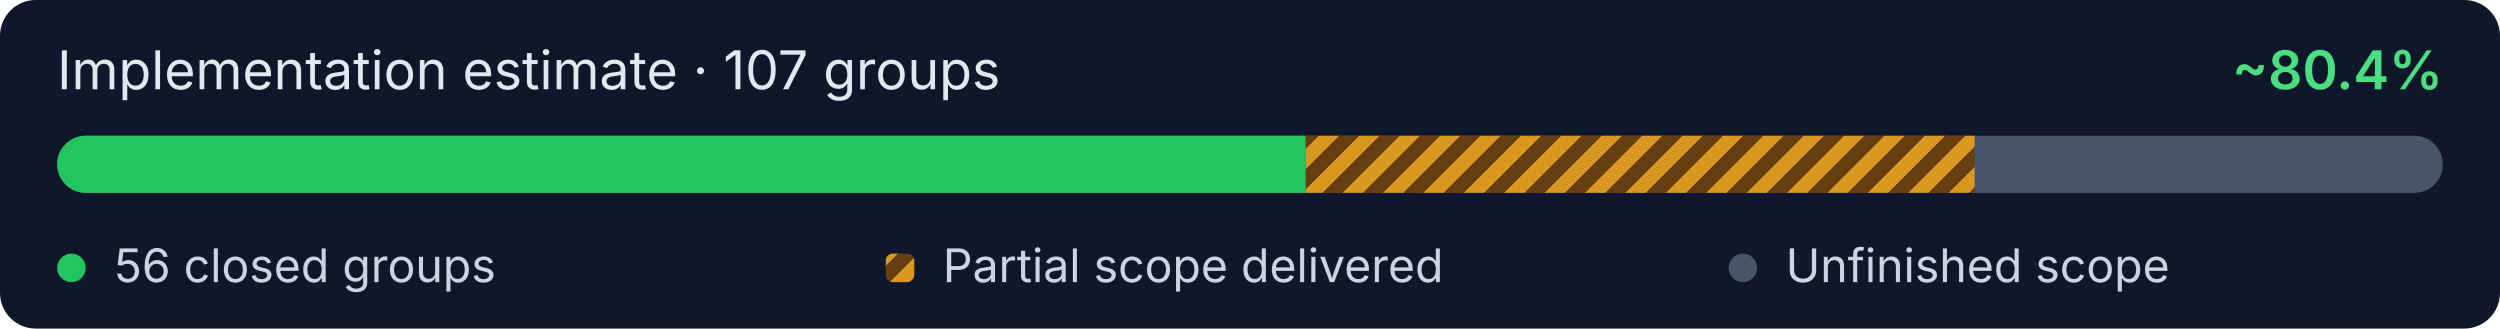
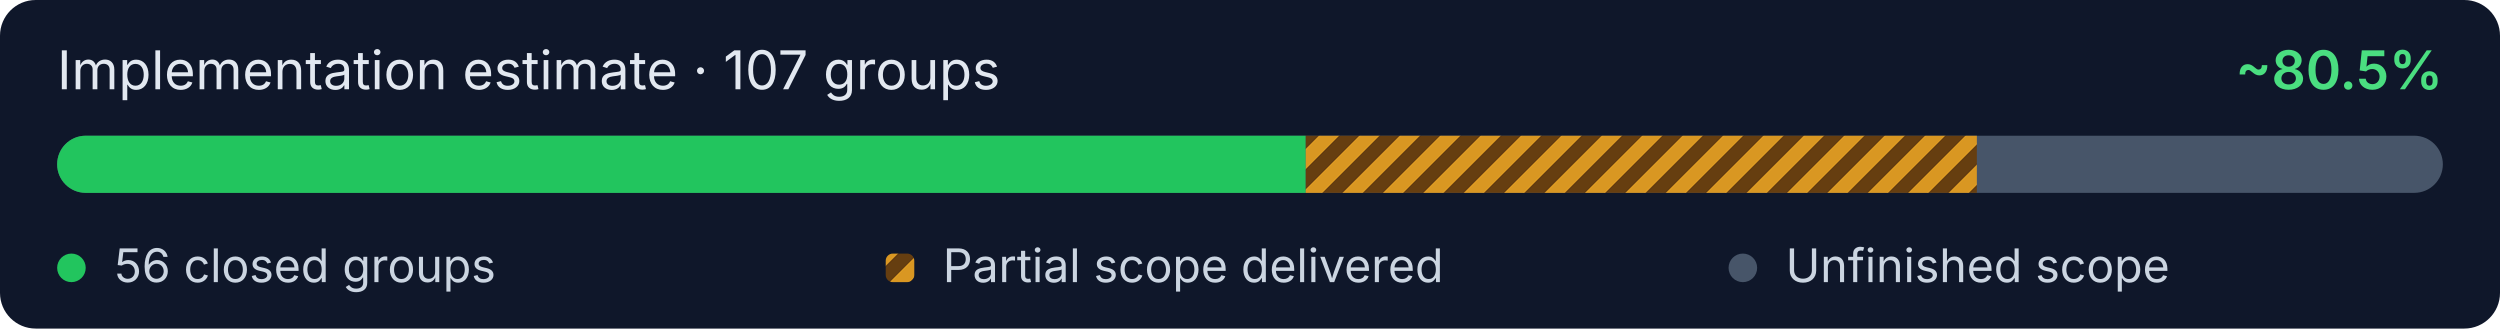
<svg xmlns="http://www.w3.org/2000/svg" width="700" height="92" viewBox="0 0 700 92" role="img" aria-labelledby="title description">
  <defs>
    <clipPath id="track">
      <rect x="16" y="38" width="668" height="16" rx="8" />
    </clipPath>
    <pattern id="partial" width="8" height="8" patternUnits="userSpaceOnUse" patternTransform="rotate(45)">
      <rect width="8" height="8" fill="#663e10" />
      <rect width="4" height="8" fill="#d99722" />
    </pattern>
  </defs>
  <rect width="700" height="92" rx="10" fill="#0f172a" />
  <g font-family="system-ui, -apple-system, BlinkMacSystemFont, 'Segoe UI', sans-serif">
    <text x="16" y="25" font-size="15" fill="#e2e8f0">Implementation estimate · 107 groups</text>
-     <text x="684" y="25" text-anchor="end" font-size="15" font-weight="600" fill="#4ade80">~80.4%</text>
+     <text x="684" y="25" text-anchor="end" font-size="15" font-weight="600" fill="#4ade80">~80.5%</text>
    <g clip-path="url(#track)">
      <rect x="16" y="38" width="668" height="16" fill="#475569" />
      <rect id="closed-segment" x="16" y="38" width="349.607" height="16" fill="#22c55e" />
-       <rect id="partial-segment" x="365.607" y="38" width="187.29" height="16" fill="url(#partial)" />
+       <rect id="partial-segment" x="365.607" y="38" width="187.914" height="16" fill="url(#partial)" />
    </g>
    <circle cx="20" cy="75" r="4" fill="#22c55e" />
    <text x="32" y="79" font-size="13" fill="#cbd5e1">56 closed groups</text>
    <rect x="248" y="71" width="8" height="8" rx="2" fill="url(#partial)" />
    <text x="264" y="79" font-size="13" fill="#cbd5e1">Partial scope delivered</text>
    <circle cx="488" cy="75" r="4" fill="#475569" />
    <text x="500" y="79" font-size="13" fill="#cbd5e1">Unfinished scope</text>
  </g>
</svg>
